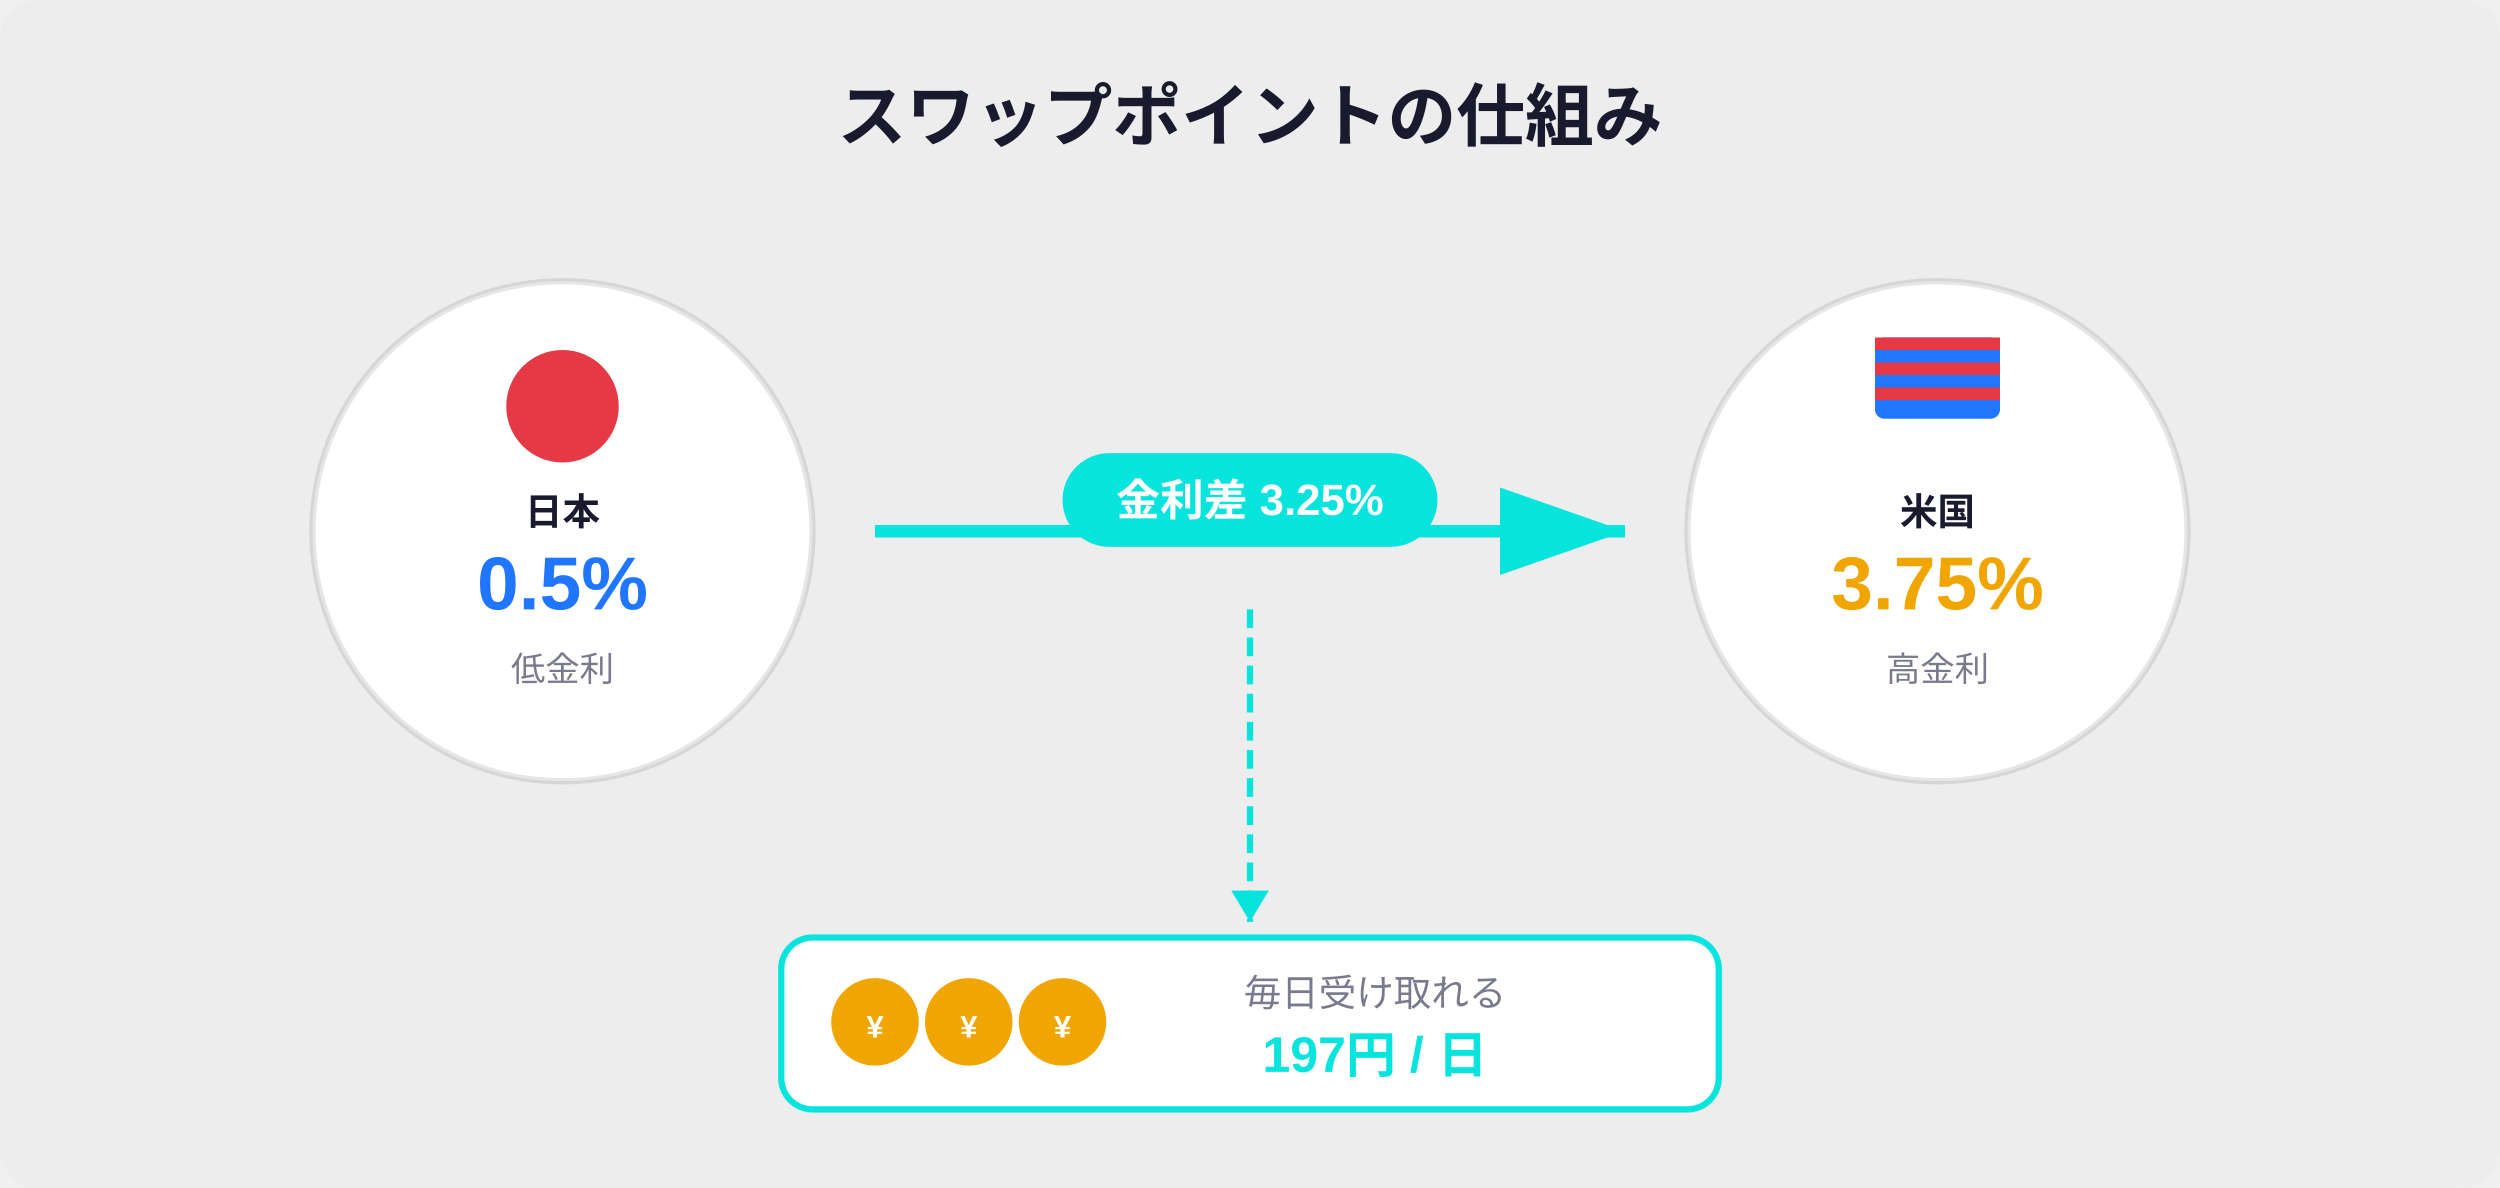
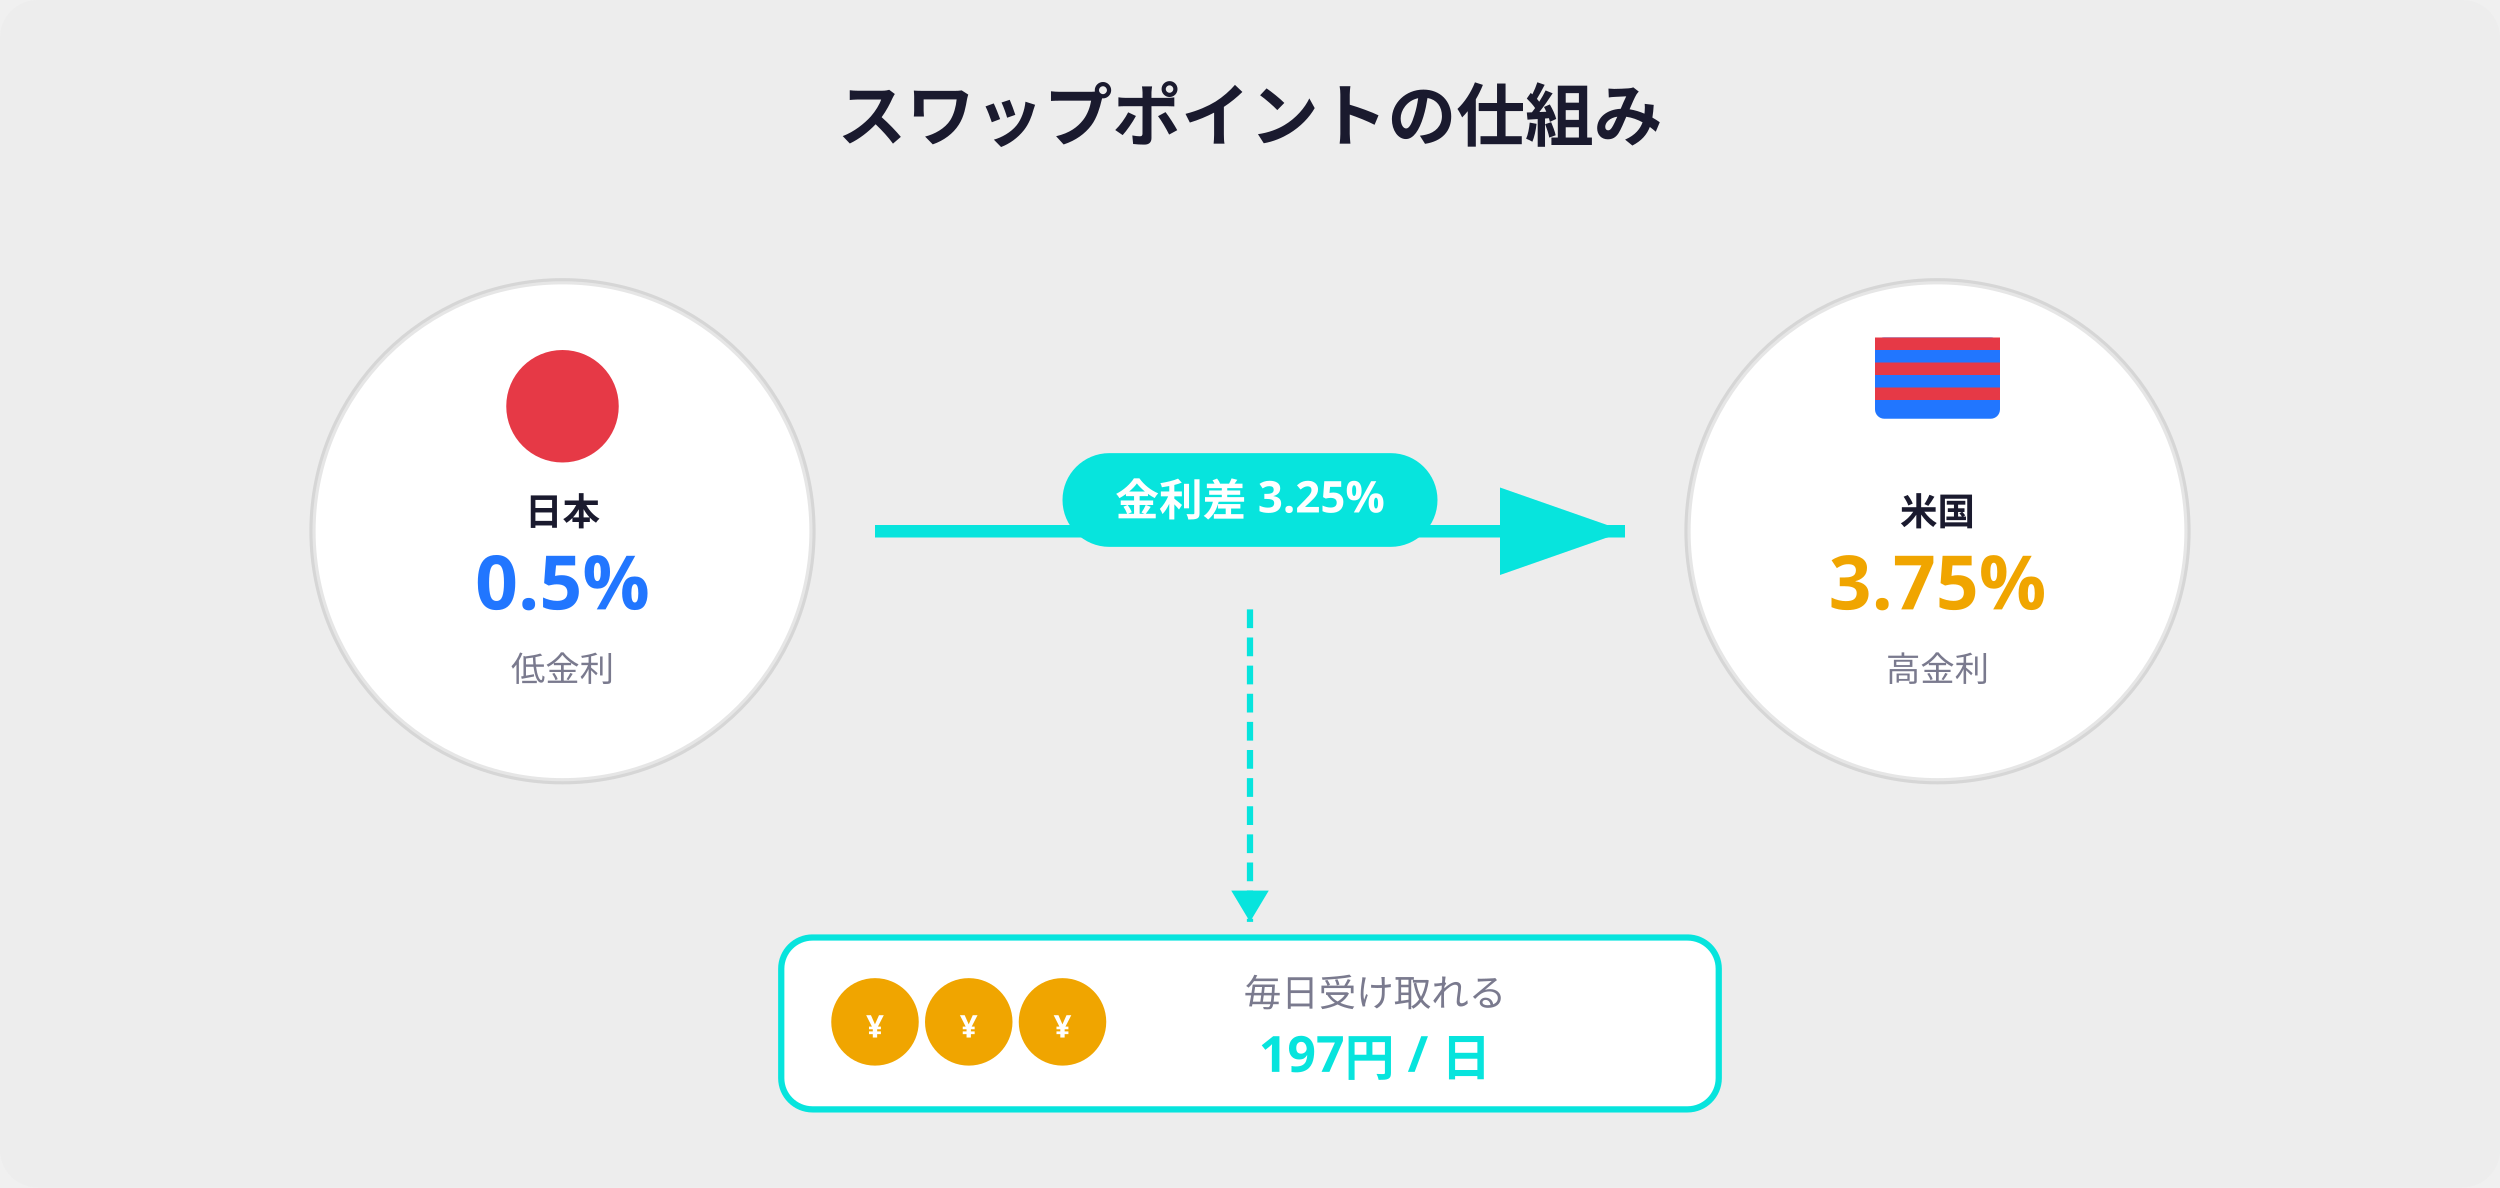
- <svg xmlns="http://www.w3.org/2000/svg" viewBox="0 0 800 380" font-family="'Helvetica Neue', Arial, sans-serif">
+ <svg xmlns="http://www.w3.org/2000/svg" viewBox="0 0 800 380" font-family="'Yu Gothic UI', 'Meiryo', sans-serif">
  <rect width="800" height="380" fill="#ededed" rx="12" />
  <text x="400" y="45" text-anchor="middle" font-size="22" font-weight="700" fill="#1a1a2e">スワップポイントの仕組み</text>
  <circle cx="180" cy="170" r="80" fill="#fff" stroke="rgba(0,0,0,0.1)" stroke-width="2" />
  <circle cx="180" cy="130" r="18" fill="#e63946" />
  <text x="180" y="168" text-anchor="middle" font-size="12" font-weight="600" fill="#1a1a2e">日本</text>
  <text x="180" y="195" text-anchor="middle" font-size="24" font-weight="700" fill="#2176ff">0.5%</text>
  <text x="180" y="218" text-anchor="middle" font-size="11" fill="#7a7a8e">低金利</text>
  <circle cx="620" cy="170" r="80" fill="#fff" stroke="rgba(0,0,0,0.1)" stroke-width="2" />
  <rect x="600" y="108" width="40" height="26" rx="3" fill="#2176ff" />
  <rect x="600" y="108" width="40" height="4" fill="#e63946" />
  <rect x="600" y="116" width="40" height="4" fill="#e63946" />
  <rect x="600" y="124" width="40" height="4" fill="#e63946" />
  <text x="620" y="168" text-anchor="middle" font-size="12" font-weight="600" fill="#1a1a2e">米国</text>
  <text x="620" y="195" text-anchor="middle" font-size="24" font-weight="700" fill="#f0a500">3.75%</text>
  <text x="620" y="218" text-anchor="middle" font-size="11" fill="#7a7a8e">高金利</text>
  <defs>
    <marker id="arr1" markerWidth="10" markerHeight="7" refX="10" refY="3.5" orient="auto">
      <polygon points="0 0, 10 3.5, 0 7" fill="#07e4dd" />
    </marker>
  </defs>
  <line x1="280" y1="170" x2="520" y2="170" stroke="#07e4dd" stroke-width="4" marker-end="url(#arr1)" />
  <rect x="340" y="145" width="120" height="30" rx="15" fill="#07e4dd" />
  <text x="400" y="165" text-anchor="middle" font-size="14" font-weight="700" fill="#fff">金利差 3.25%</text>
  <rect x="250" y="300" width="300" height="55" rx="10" fill="#fff" stroke="#07e4dd" stroke-width="2" />
  <circle cx="280" cy="327" r="14" fill="#f0a500" />
  <text x="280" y="332" text-anchor="middle" font-size="10" font-weight="700" fill="#fff">¥</text>
  <circle cx="310" cy="327" r="14" fill="#f0a500" />
  <text x="310" y="332" text-anchor="middle" font-size="10" font-weight="700" fill="#fff">¥</text>
  <circle cx="340" cy="327" r="14" fill="#f0a500" />
  <text x="340" y="332" text-anchor="middle" font-size="10" font-weight="700" fill="#fff">¥</text>
  <text x="440" y="322" text-anchor="middle" font-size="12" fill="#7a7a8e">毎日受け取れる</text>
  <text x="440" y="343" text-anchor="middle" font-size="16" font-weight="700" fill="#07e4dd">197円 / 日</text>
  <line x1="400" y1="195" x2="400" y2="295" stroke="#07e4dd" stroke-width="2" stroke-dasharray="6,3" />
  <polygon points="400,295 394,285 406,285" fill="#07e4dd" />
</svg>
